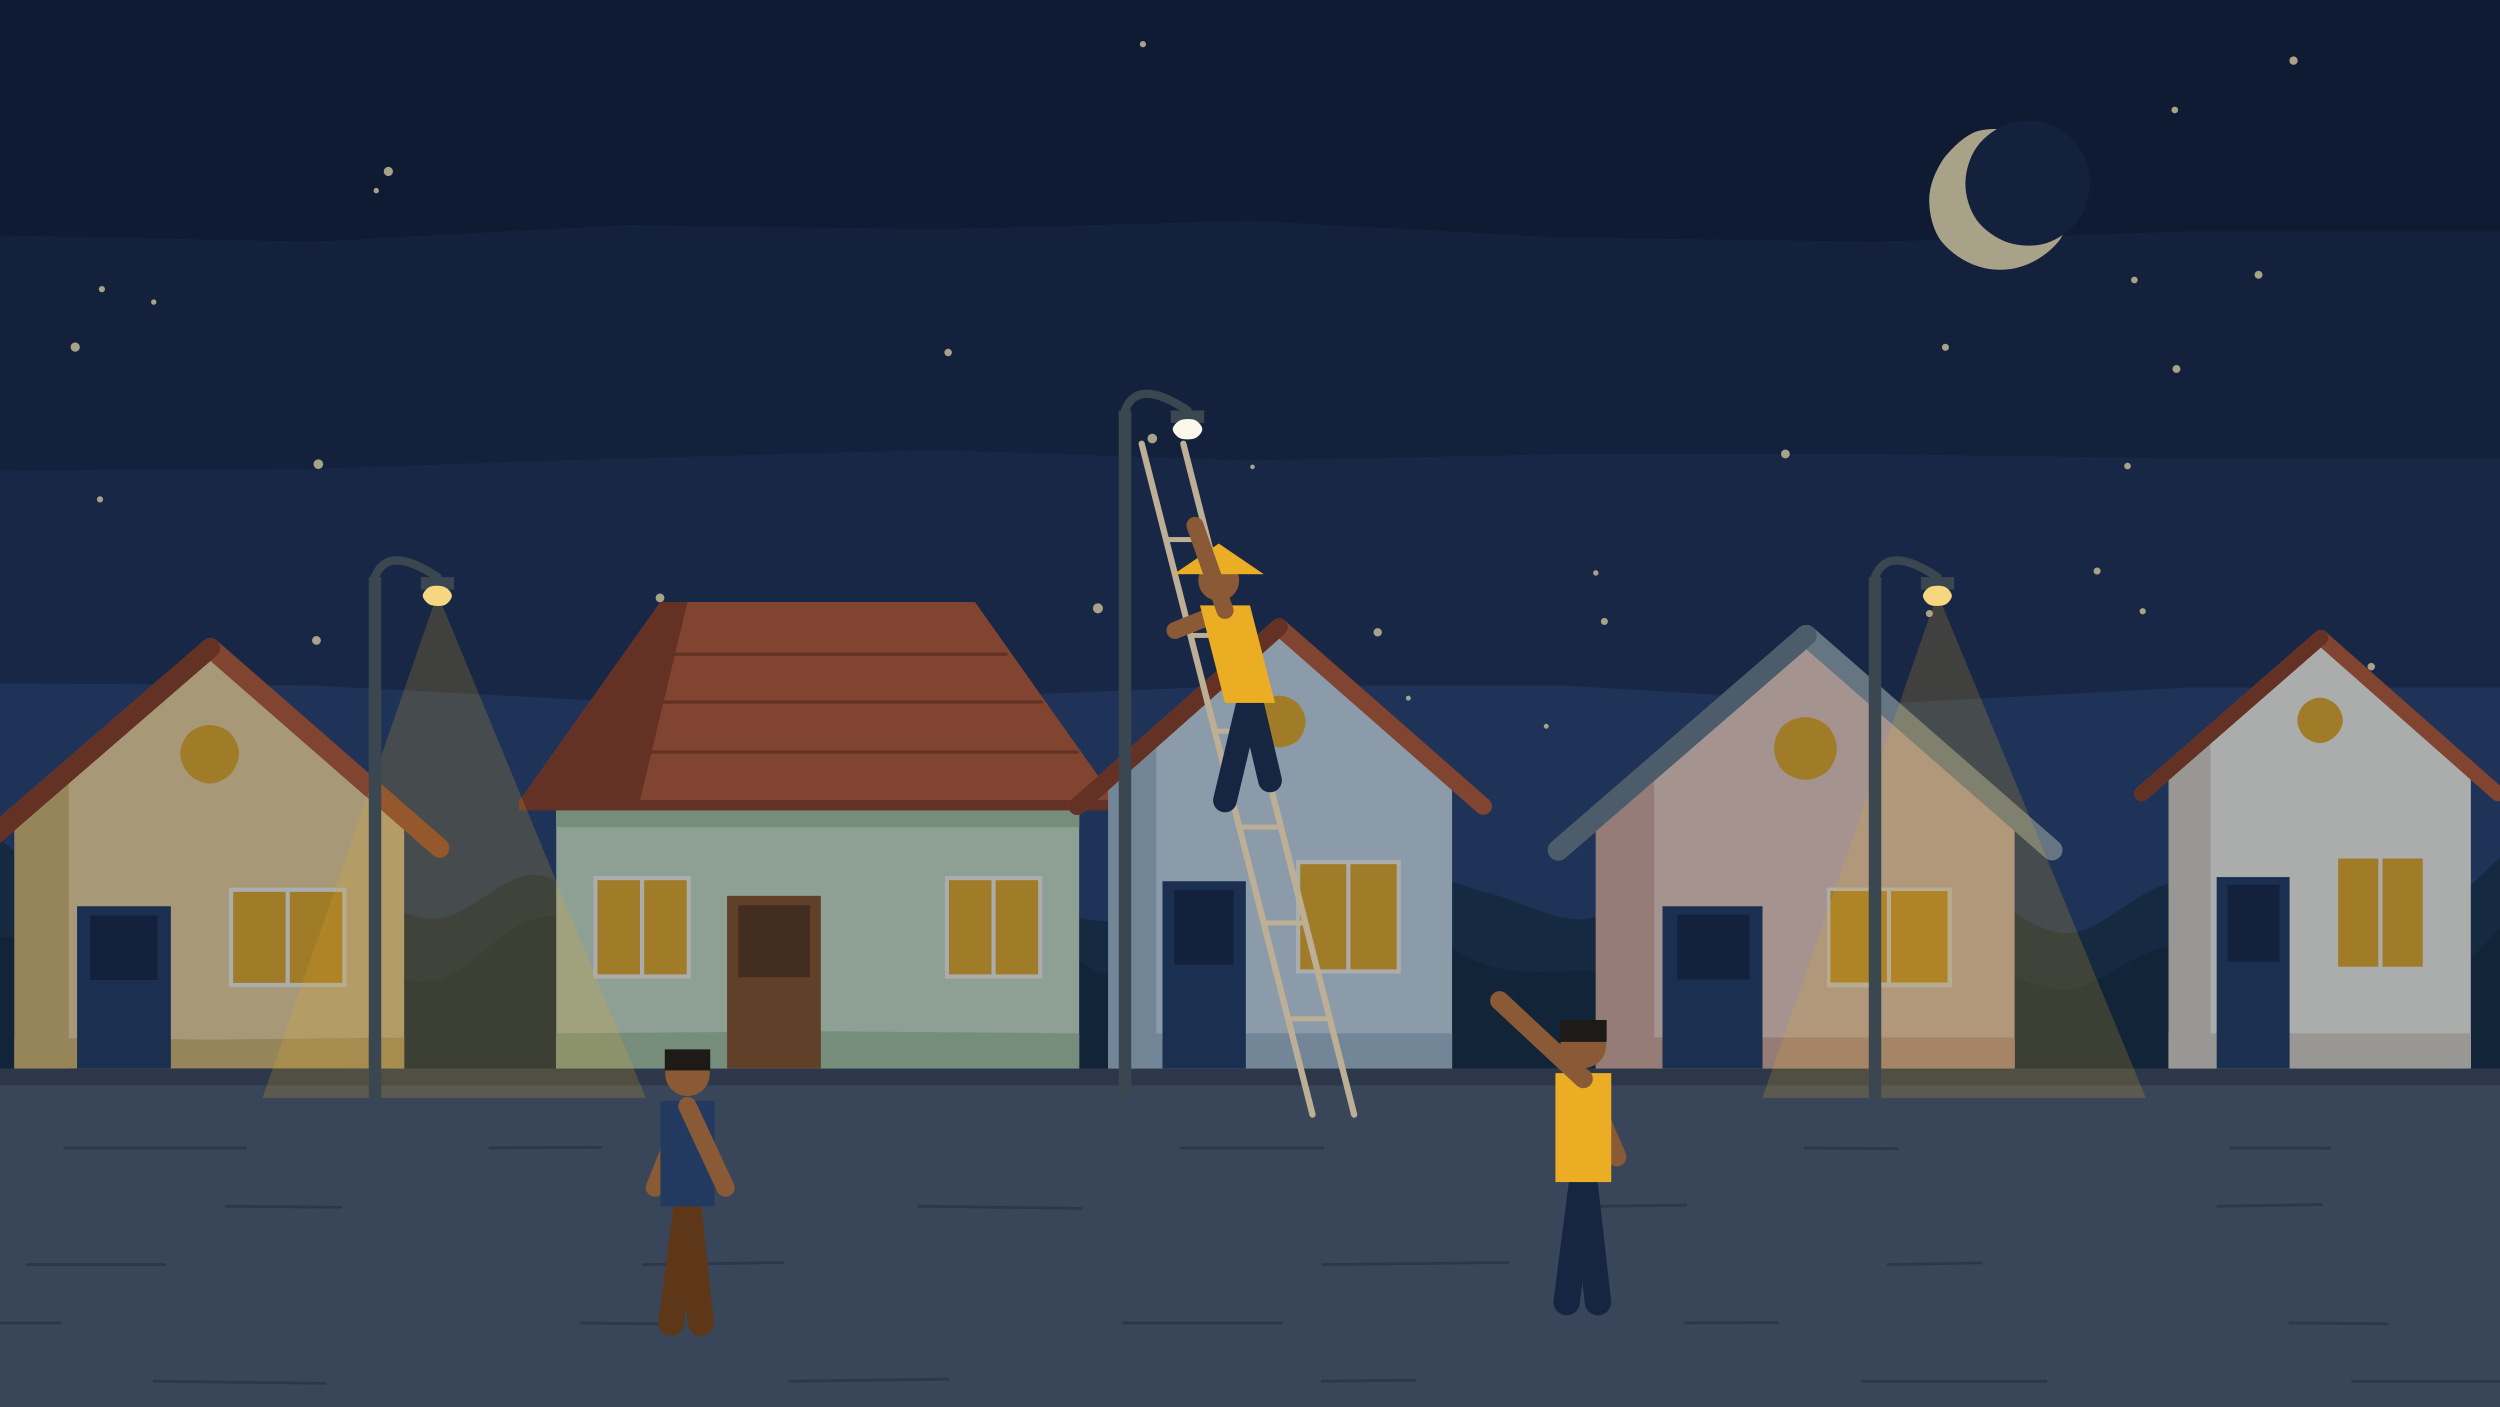
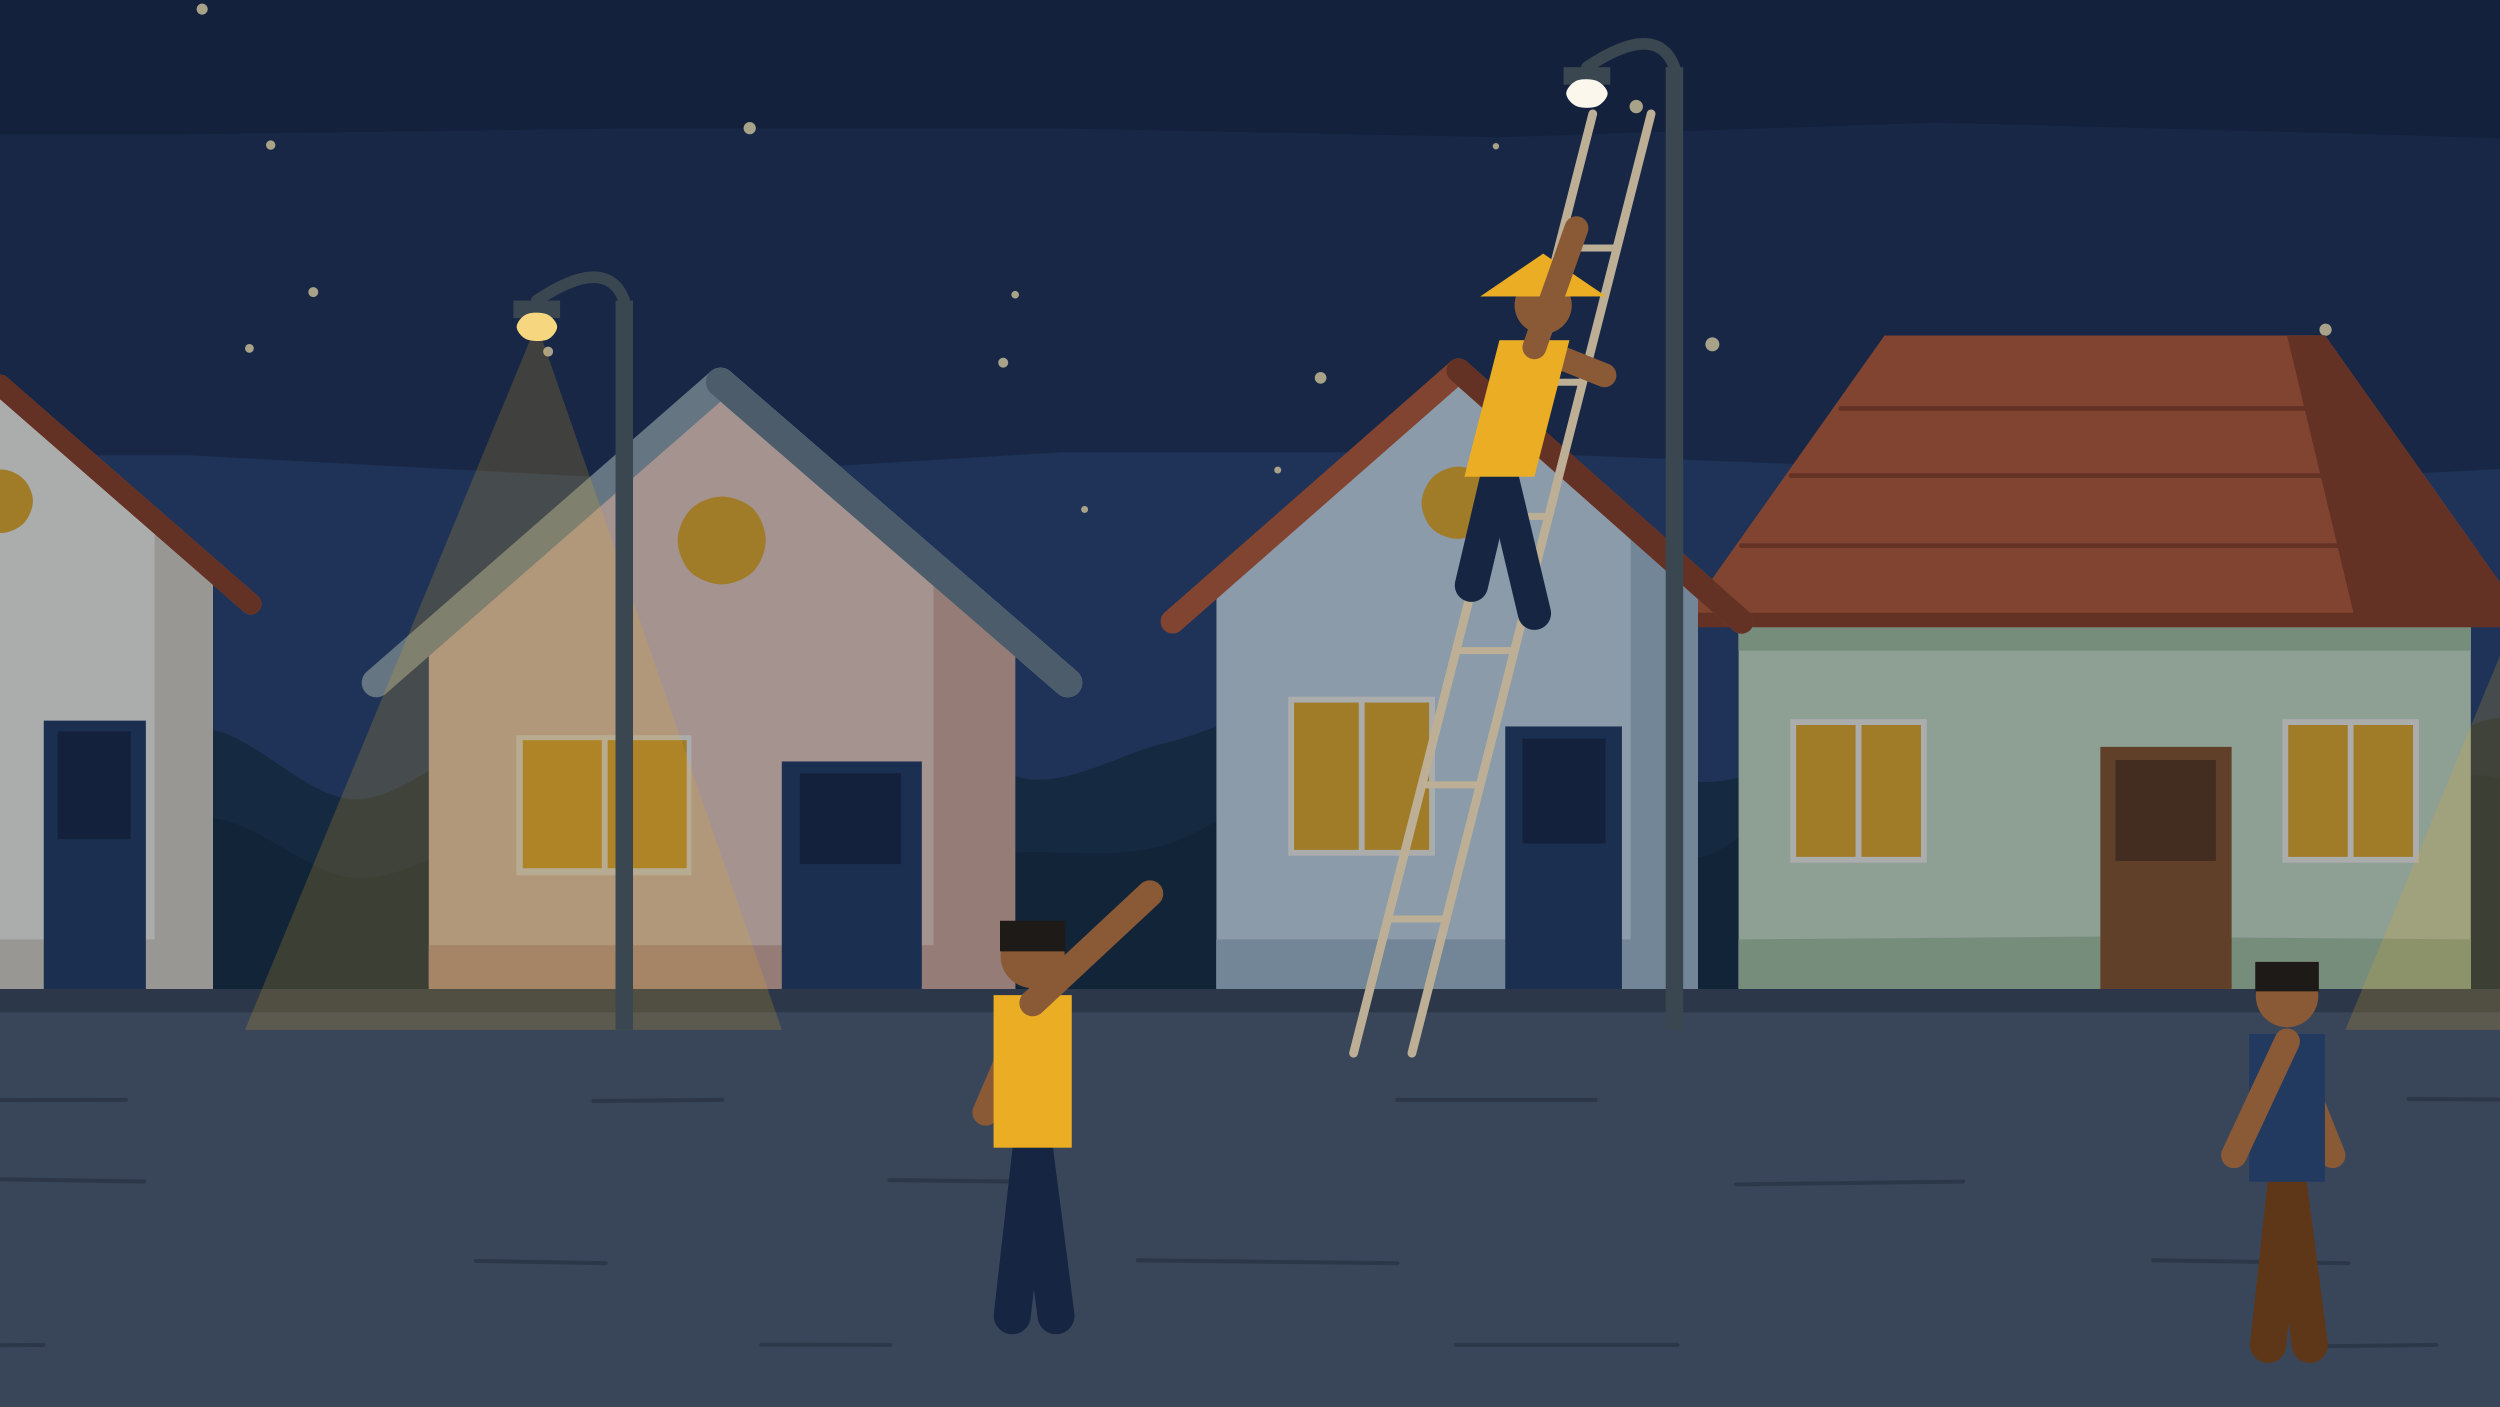
- <svg xmlns="http://www.w3.org/2000/svg" viewBox="0 0 1200 675" width="1200" height="675" role="img" aria-label="Penggantian Lampu Gang RW 02 3">
+ <svg xmlns="http://www.w3.org/2000/svg" viewBox="86 174 857 482" width="1200" height="675" role="img" aria-label="Penggantian Lampu Gang RW 02 3">
  <style>.g{fill:none;stroke-linecap:round;stroke-linejoin:round}</style>
-   <path fill="#101C33" d="M-20-20l1240 0 0 715-1240 0z" />
-   <path fill="#162542" d="M0 113l150 3 150-8 150 2 150-4 150 8 150 2 150-5 150 0 20 564-1240 0z" />
-   <path fill="#1C2F4F" d="M0 226l150-1 150-5 150-4 150 5 150-3 150 0 150 2 150 0 20 455-1240 0z" />
-   <path fill="#27406A" d="M0 328l150 1 150 8 150-2 150-6 150 0 150 9 150-8 150 0 20 345-1240 0z" />
-   <circle fill="#F6E7B5" cx="73.8" cy="145" r="1.3" />
-   <circle fill="#F6E7B5" cx="676" cy="335.1" r="1.2" />
-   <circle fill="#F6E7B5" cx="1084.1" cy="131.9" r="1.9" />
-   <circle fill="#F6E7B5" cx="152.8" cy="222.8" r="2.3" />
-   <circle fill="#F6E7B5" cx="1024.5" cy="134.4" r="1.6" />
-   <circle fill="#F6E7B5" cx="742.2" cy="348.6" r="1.2" />
-   <circle fill="#F6E7B5" cx="1006.6" cy="274.1" r="1.7" />
-   <circle fill="#F6E7B5" cx="48.9" cy="138.8" r="1.5" />
-   <circle fill="#F6E7B5" cx="151.9" cy="307.4" r="2.1" />
-   <circle fill="#F6E7B5" cx="1044.7" cy="177.1" r="1.9" />
-   <circle fill="#F6E7B5" cx="293" cy="329.9" r="1.5" />
-   <circle fill="#F6E7B5" cx="186.4" cy="82.3" r="2.2" />
-   <circle fill="#F6E7B5" cx="926.1" cy="294.5" r="1.7" />
-   <circle fill="#F6E7B5" cx="548.6" cy="21.2" r="1.5" />
-   <circle fill="#F6E7B5" cx="1043.9" cy="52.8" r="1.6" />
-   <circle fill="#F6E7B5" cx="36.1" cy="166.6" r="2.2" />
-   <circle fill="#F6E7B5" cx="770.1" cy="298.3" r="1.7" />
-   <circle fill="#F6E7B5" cx="1138.2" cy="320" r="1.8" />
-   <circle fill="#F6E7B5" cx="1100.9" cy="29.1" r="2" />
-   <circle fill="#F6E7B5" cx="180.6" cy="91.5" r="1.3" />
-   <circle fill="#F6E7B5" cx="553.1" cy="210.5" r="2.3" />
-   <circle fill="#F6E7B5" cx="1028.5" cy="293.4" r="1.5" />
-   <circle fill="#F6E7B5" cx="766" cy="275" r="1.3" />
-   <circle fill="#F6E7B5" cx="527" cy="292" r="2.4" />
-   <circle fill="#F6E7B5" cx="601.2" cy="224.1" r="1.1" />
-   <circle fill="#F6E7B5" cx="540.6" cy="353.5" r="2.1" />
-   <circle fill="#F6E7B5" cx="933.8" cy="166.7" r="1.7" />
-   <circle fill="#F6E7B5" cx="455.1" cy="169.2" r="1.8" />
-   <circle fill="#F6E7B5" cx="661.3" cy="303.5" r="2" />
-   <circle fill="#F6E7B5" cx="421.1" cy="329.9" r="1.3" />
-   <circle fill="#F6E7B5" cx="316.8" cy="287" r="2.1" />
-   <circle fill="#F6E7B5" cx="1021.2" cy="223.7" r="1.6" />
-   <circle fill="#F6E7B5" cx="48" cy="239.7" r="1.5" />
-   <circle fill="#F6E7B5" cx="857" cy="217.9" r="2.1" />
-   <path fill="#F6E7B5" d="M994 96c0 7-2 15-6 20-4 5-11 10-18 12-6 2-14 2-20 0-7-2-14-7-18-12-4-5-6-13-6-20 0-7 3-14 7-20 4-5 10-11 16-13 7-2 15-1 21 1 7 2 13 7 17 12 4 6 7 13 7 20z" />
-   <path fill="#162542" d="M1003.2 88c0 5.9-2.2 13-5.7 17.8-3.5 4.8-9.6 9.1-15.2 10.9-5.6 1.8-12.9 1.5-18.5-.3-5.6-1.9-11.6-6.1-15-10.8-3.4-4.8-5.5-11.8-5.4-17.6 0-5.8 2.1-12.8 5.5-17.5 3.4-4.8 9.3-9.1 14.8-11 5.6-1.9 13.1-2.2 18.7-.4 5.6 1.7 11.6 6.3 15.1 11.1 3.5 4.8 5.7 11.9 5.7 17.8z" />
-   <path fill="#1A3148" d="M-20 675c-210-43-8-215 0-257 8-42 31 2 46 3 15 1 31 3 46 2 15 0 31-4 46-4 15 0 31 3 46 7 15 3 31 16 46 15 15-1 31-21 46-21 15 0 31 18 46 23 15 4 31 7 46 3 15-3 31-24 46-25 15-1 31 18 46 20 15 2 31-8 46-8 15 1 31 10 46 9 15-1 31-17 46-17 15 1 31 22 46 21 15-1 31-24 46-27 15-3 31 7 46 10 15 4 31 14 46 12 15-2 31-24 46-23 15 1 31 28 46 29 15 1 31-23 46-26 15-3 31 2 46 6 15 5 31 21 46 21 15 0 31-18 46-23 15-4 31-7 46-4 15 3 31 22 46 23 15 2 31-10 46-13 15-3 35-47 46-7 11 41 225 209 18 251-207 42-1050 43-1260 0z" />
-   <path fill="#142A3C" d="M-20 675c-210-33-8-163 0-200 8-37 31-22 46-23 15 0 31 15 46 18 15 3 31 3 46 2 15-1 31-8 46-8 15 0 31 10 46 6 15-3 31-25 46-29 15-4 31 3 46 7 15 4 31 14 46 16 15 3 31-2 46-2 15 0 31 8 46 4 15-3 31-25 46-25 15 0 31 25 46 27 15 2 31-10 46-12 15-3 31 0 46-2 15-2 31-11 46-10 15 2 31 16 46 20 15 4 31 2 46 2 15 1 31 5 46 3 15-3 31-16 46-18 15-2 31 4 46 6 15 2 31 1 46 4 15 3 31 15 46 14 15-1 31-17 46-20 15-3 31 2 46 3 15 2 31 5 46 6 15 2 31 4 46 2 15-2 35-49 46-14 11 35 225 186 18 223-207 37-1050 33-1260 0z" />
-   <path fill="#F4DA9A" d="M7 513l0-121 94-79 93 79 0 121-94-1z" />
-   <path fill="#DDBB6F" d="M7 513l0-121 26-22 0 143z" />
-   <path fill="#DDBB6F" d="M7 498l94 1 93-1 0 15-93 0-94 0z" />
-   <path class="g" stroke="#BC5A30" stroke-width="9.4" d="M-10 407l111-96 110 96" />
-   <path class="g" stroke="#8E3F20" stroke-width="9.4" d="M-10 407l111-96" />
-   <path fill="#EAAD24" d="M114.7 361.8c0 3.3-1.8 7.5-4.2 9.9-2.3 2.4-6.6 4.4-9.9 4.4-3.3 0-7.5-2-9.9-4.4-2.3-2.4-4.2-6.6-4.2-9.9 0-3.3 1.9-7.6 4.2-9.9 2.4-2.3 6.6-3.9 9.9-3.9 3.3 0 7.6 1.6 9.9 3.9 2.4 2.3 4.2 6.6 4.2 9.9z" />
-   <path fill="#233A60" d="M37 435l45 0 0 78-45 0z" />
-   <path fill="#162542" d="M43.3 439.4l32.3 0 0 31-32.3 0z" />
-   <path fill="#FBF7EC" d="M109.9 426.1l56.4 0 0 47.7-56.4 0z" />
-   <path fill="#EAAD24" d="M111.9 428.1l52.4 0 0 43.7-52.4 0z" />
-   <path class="g" stroke="#FBF7EC" stroke-width="2" d="M138.1 428.1l0 43.7" />
-   <path fill="#CFE2C6" d="M267 380l126 0 125 0 0 133-126 0-125 0z" />
-   <path fill="#ABC8A2" d="M267 496l126-1 125 1 0 17-126 0-125 0z" />
-   <path fill="#ABC8A2" d="M267 380l126 0 125 0 0 17-125 0-126 0z" />
-   <path fill="#BC5A30" d="M249 385l68-96 151 0 68 96-144 0z" />
-   <path fill="#8E3F20" d="M249 385l68-96 13 0-23 96z" />
-   <path class="g" stroke="#8E3F20" stroke-width="1.6" d="M302 314l181 0M285 337l215 0M268 361l249 0" />
-   <path fill="#8E3F20" d="M249 384l144 0 143 0 0 5-144 0-143 0z" />
-   <path fill="#8B5427" d="M349 430l45 0 0 83-45 0z" />
-   <path fill="#5E3618" d="M354.4 434.5l34.4 0 0 34.6-34.4 0z" />
-   <path fill="#FBF7EC" d="M284.8 420.5l46.8 0 0 49.2-46.8 0z" />
-   <path fill="#EAAD24" d="M286.8 422.5l42.8 0 0 45.2-42.8 0z" />
-   <path class="g" stroke="#FBF7EC" stroke-width="2" d="M308.2 422.5l0 45.2" />
-   <path fill="#FBF7EC" d="M453.5 420.5l46.8 0 0 49.2-46.8 0z" />
-   <path fill="#EAAD24" d="M455.5 422.5l42.8 0 0 45.2-42.8 0z" />
-   <path class="g" stroke="#FBF7EC" stroke-width="2" d="M476.9 422.5l0 45.2" />
-   <path fill="#CBDCE6" d="M532 513l0-140 82-70 83 70 0 140z" />
-   <path fill="#A5BDCB" d="M532 513l0-140 23-20 0 160z" />
-   <path fill="#A5BDCB" d="M532 496l165 0 0 17-165 0z" />
-   <path class="g" stroke="#BC5A30" stroke-width="8.3" d="M517 387l97-86 98 86" />
-   <path class="g" stroke="#8E3F20" stroke-width="8.3" d="M517 387l97-86" />
-   <path fill="#EAAD24" d="M626.7 346.3c0 3-1.5 6.8-3.6 8.9-2.1 2.1-6 3.5-8.9 3.5-2.9-.1-6.7-1.6-8.7-3.7-2-2-3.6-5.8-3.6-8.7 0-2.9 1.5-6.7 3.6-8.7 2-2.1 5.8-3.7 8.7-3.7 2.9 .1 6.6 1.6 8.7 3.7 2.1 2.1 3.7 5.8 3.8 8.7z" />
-   <path fill="#233A60" d="M558 423l40 0 0 90-40 0z" />
-   <path fill="#162542" d="M563.6 427.2l28.5 0 0 35.9-28.5 0z" />
-   <path fill="#FBF7EC" d="M622.1 412.8l50.3 0 0 54.5-50.3 0z" />
-   <path fill="#EAAD24" d="M624.1 414.8l46.3 0 0 50.5-46.3 0z" />
-   <path class="g" stroke="#FBF7EC" stroke-width="2" d="M647.2 414.8l0 50.5" />
-   <path fill="#F1D0C0" d="M766 513l0-122 101-84 100 84 0 122-100 0z" />
-   <path fill="#D9AE9B" d="M766 513l0-122 28-23 0 145z" />
-   <path fill="#D9AE9B" d="M766 498l100 0 101 0 0 15-101 0-100 0z" />
-   <path class="g" stroke="#93A3AB" stroke-width="10" d="M748 408l119-103 118 103" />
-   <path class="g" stroke="#6E7E88" stroke-width="10" d="M748 408l119-103" />
-   <path fill="#EAAD24" d="M881.7 359.2c0 3.5-1.8 8.2-4.3 10.8-2.6 2.5-7.3 4.3-10.8 4.3-3.6 0-8.3-1.9-10.8-4.4-2.5-2.5-4.3-7.2-4.3-10.7 0-3.6 1.8-8.3 4.3-10.8 2.5-2.5 7.2-4.2 10.8-4.2 3.5 0 8.1 1.8 10.6 4.3 2.5 2.5 4.5 7.1 4.5 10.7z" />
-   <path fill="#233A60" d="M798 435l48 0 0 78-48 0z" />
-   <path fill="#162542" d="M805.1 439l34.7 0 0 31.2-34.7 0z" />
-   <path fill="#FBF7EC" d="M877 426l60 0 0 48-60 0z" />
-   <path fill="#EAAD24" d="M878.6 427.7l56.2 0 0 43.9-56.2 0z" />
-   <path class="g" stroke="#FBF7EC" stroke-width="2" d="M906.7 427.7l0 43.9" />
-   <path fill="#FBF7EC" d="M1041 513l0-144 73-61 72 61 0 144z" />
-   <path fill="#DED7C5" d="M1041 513l0-144 20-17 0 161z" />
-   <path fill="#DED7C5" d="M1041 496l145 0 0 17-145 0z" />
-   <path class="g" stroke="#BC5A30" stroke-width="7.2" d="M1028 381l86-75 85 75" />
-   <path class="g" stroke="#8E3F20" stroke-width="7.2" d="M1028 381l86-75" />
-   <path fill="#EAAD24" d="M1124.6 345.7c0 2.5-1.6 5.7-3.5 7.5-1.8 1.9-5 3.5-7.5 3.5-2.5 0-5.9-1.5-7.7-3.3-1.8-1.9-3.2-5.2-3.2-7.7 0-2.6 1.5-5.8 3.3-7.6 1.8-1.8 5.1-3.2 7.6-3.2 2.5 0 5.7 1.4 7.6 3.2 1.8 1.8 3.4 5.1 3.4 7.6z" />
-   <path fill="#233A60" d="M1064 421l35 0 0 92-35 0z" />
-   <path fill="#162542" d="M1069.2 424.7l25 0 0 36.9-25 0z" />
-   <path fill="#FBF7EC" d="M1120.3 410.1l44.6 0 0 55.9-44.6 0z" />
-   <path fill="#EAAD24" d="M1122.3 412.1l40.6 0 0 51.9-40.6 0z" />
-   <path class="g" stroke="#FBF7EC" stroke-width="2" d="M1142.6 412.1l0 51.9" />
-   <path fill="#0E183055" d="M-20-20l1240 0 0 715-1240 0z" />
-   <path fill="#39465A" d="M-20 513l1240 0 0 182-1240 0z" />
-   <path fill="#2C3849" d="M-20 513l155 0 155 0 155 0 155 0 155 0 155 0 155 0 155 0 0 8-155 0-155 0-155 0-155 0-155 0-155 0-155 0-155 0z" />
-   <path class="g" stroke="#2C3849" stroke-width="1.4" d="M31 551l87 0M235.1 551l53.3-.3M567 551l68 0M866.4 551l44.2 .4M1070.8 551l47.5 .1M108.5 579l55 .5M441 579l78 1M766.6 579l42.5-.5M1064.5 579l50.1-.8M13 607l66 0M309 607l67-1M635 607l89-1M906.3 607l44.6-.8M-35 635l64 0M278.8 635l41.2 .5M539 635l76 0M808.8 635l44.2-.1M1099.1 635l46.4 .4M74 663l82 1M379 663l76-1M634.7 663l44.4-.5M894 663l88 0M1129 663l75 0" />
-   <path fill="#EAAD2433" d="M210 285l-84 242 184 0z" />
-   <path fill="#3A4650" d="M177 277l6 0 0 125 0 125-6 0 0-125z" />
-   <path class="g" stroke="#3A4650" stroke-width="4" d="M180 277q6-16 30 0" />
-   <path fill="#3A4650" d="M202 277l16 0 0 6-16 0z" />
-   <path fill="#F6D77F" d="M216.9 286c0 1.4-1.7 3.6-3.4 4.4-1.7 .7-5.2 .6-7-.1-1.7-.7-3.5-2.9-3.6-4.3 0-1.4 1.8-3.7 3.6-4.4 1.7-.7 5.2-.6 6.9 .2 1.8 .7 3.5 2.8 3.5 4.2z" />
-   <path fill="#EAAD2433" d="M930 285l-84 242 184 0z" />
-   <path fill="#3A4650" d="M897 277l6 0 0 125 0 125-6 0 0-125z" />
-   <path class="g" stroke="#3A4650" stroke-width="4" d="M900 277q6-16 30 0" />
-   <path fill="#3A4650" d="M922 277l16 0 0 6-16 0z" />
-   <path fill="#F6D77F" d="M936.9 286c0 1.4-1.7 3.6-3.4 4.3-1.8 .7-5.3 .8-7.1 .1-1.7-.7-3.4-3-3.4-4.4 0-1.4 1.8-3.6 3.5-4.3 1.8-.7 5.3-.8 7 0 1.7 .7 3.4 2.9 3.4 4.3z" />
-   <path fill="#3A4650" d="M537 197l6 0 0 165 0 165-6 0 0-165z" />
-   <path class="g" stroke="#3A4650" stroke-width="4" d="M540 197q6-16 30 0" />
-   <path fill="#3A4650" d="M562 197l16 0 0 6-16 0z" />
-   <path fill="#FBF7EC" d="M577.1 206c0 1.5-1.8 3.7-3.6 4.4-1.7 .7-5.3 .7-7 0-1.8-.8-3.6-3-3.6-4.4 0-1.4 1.9-3.5 3.7-4.3 1.7-.7 5.2-.8 6.9-.1 1.8 .8 3.6 2.9 3.6 4.4z" />
-   <path class="g" stroke="#BDAF95" stroke-width="3" d="M630 535l-82-322" />
-   <path class="g" stroke="#BDAF95" stroke-width="3" d="M650 535l-82-322" />
-   <path class="g" stroke="#BDAF95" stroke-width="2.4" d="M618.3 489l20 0M606.6 443l20 0M594.9 397l20 0M583.1 351l20 0M571.4 305l20 0M559.7 259l20 0" />
-   <path class="g" stroke="#8A5A36" stroke-width="8.2" d="M588 293l-24 9.6" />
-   <path class="g" stroke="#162542" stroke-width="11.4" d="M600 333.8l-12 50.4" />
-   <path class="g" stroke="#162542" stroke-width="11.4" d="M600 333.8l9.6 40.8" />
-   <path fill="#EAAD24" d="M576 290.6l24 0 12 46.8-24 0z" />
-   <circle fill="#8A5A36" cx="585" cy="278.6" r="9.8" />
-   <path fill="#EAAD24" d="M563.4 275.6l21.6-14.7 21.6 14.7z" />
-   <path class="g" stroke="#8A5A36" stroke-width="8.2" d="M588 293l-14.4-40.8" />
-   <path class="g" stroke="#8A5A36" stroke-width="9.1" d="M760 517.8l16.1 37.5" />
-   <path class="g" stroke="#162542" stroke-width="12.7" d="M760 563l-8 62" />
-   <path class="g" stroke="#162542" stroke-width="12.7" d="M760 563l7 62" />
-   <path fill="#EAAD24" d="M746.6 515.1l26.8 0 0 52.3-26.8 0z" />
-   <circle fill="#8A5A36" cx="760" cy="501.7" r="11" />
-   <path fill="#1E1A18" d="M748.8 489.6l22.4 0 0 10.5-22.4 0z" />
-   <path class="g" stroke="#8A5A36" stroke-width="9.1" d="M760 517.8l-40.2-37.5" />
-   <path class="g" stroke="#8A5A36" stroke-width="8.8" d="M330 531l-15.6 39" />
-   <path class="g" stroke="#5E3618" stroke-width="12.4" d="M330 575.2l-7.8 59.8" />
-   <path class="g" stroke="#5E3618" stroke-width="12.4" d="M330 575.2l6.5 59.8" />
-   <path fill="#233A60" d="M317 528.4l26 0 0 50.7-26 0z" />
-   <circle fill="#8A5A36" cx="330" cy="515.4" r="10.7" />
-   <path fill="#1E1A18" d="M319.1 503.7l21.8 0 0 10.1-21.8 0z" />
-   <path class="g" stroke="#8A5A36" stroke-width="8.8" d="M330 531l18.2 39" />
+   <g transform="translate(1200 0) scale(-1 1)">
+     <path fill="#101C33" d="M-20-20l1240 0 0 715-1240 0z" />
+     <path fill="#162542" d="M0 113l150 3 150-8 150 2 150-4 150 8 150 2 150-5 150 0 20 564-1240 0z" />
+     <path fill="#1C2F4F" d="M0 226l150-1 150-5 150-4 150 5 150-3 150 0 150 2 150 0 20 455-1240 0z" />
+     <path fill="#27406A" d="M0 328l150 1 150 8 150-2 150-6 150 0 150 9 150-8 150 0 20 345-1240 0z" />
+     <circle fill="#F6E7B5" cx="73.8" cy="145" r="1.3" />
+     <circle fill="#F6E7B5" cx="676" cy="335.1" r="1.2" />
+     <circle fill="#F6E7B5" cx="1084.1" cy="131.9" r="1.9" />
+     <circle fill="#F6E7B5" cx="152.8" cy="222.8" r="2.3" />
+     <circle fill="#F6E7B5" cx="1024.5" cy="134.4" r="1.6" />
+     <circle fill="#F6E7B5" cx="742.2" cy="348.6" r="1.2" />
+     <circle fill="#F6E7B5" cx="1006.6" cy="274.1" r="1.7" />
+     <circle fill="#F6E7B5" cx="48.9" cy="138.8" r="1.5" />
+     <circle fill="#F6E7B5" cx="151.9" cy="307.4" r="2.1" />
+     <circle fill="#F6E7B5" cx="1044.7" cy="177.1" r="1.9" />
+     <circle fill="#F6E7B5" cx="293" cy="329.9" r="1.5" />
+     <circle fill="#F6E7B5" cx="186.4" cy="82.3" r="2.2" />
+     <circle fill="#F6E7B5" cx="926.1" cy="294.5" r="1.7" />
+     <circle fill="#F6E7B5" cx="548.6" cy="21.2" r="1.5" />
+     <circle fill="#F6E7B5" cx="1043.9" cy="52.8" r="1.6" />
+     <circle fill="#F6E7B5" cx="36.1" cy="166.6" r="2.2" />
+     <circle fill="#F6E7B5" cx="770.1" cy="298.3" r="1.7" />
+     <circle fill="#F6E7B5" cx="1138.2" cy="320" r="1.8" />
+     <circle fill="#F6E7B5" cx="1100.9" cy="29.1" r="2" />
+     <circle fill="#F6E7B5" cx="180.6" cy="91.5" r="1.3" />
+     <circle fill="#F6E7B5" cx="553.1" cy="210.5" r="2.3" />
+     <circle fill="#F6E7B5" cx="1028.5" cy="293.4" r="1.5" />
+     <circle fill="#F6E7B5" cx="766" cy="275" r="1.3" />
+     <circle fill="#F6E7B5" cx="527" cy="292" r="2.4" />
+     <circle fill="#F6E7B5" cx="601.2" cy="224.1" r="1.1" />
+     <circle fill="#F6E7B5" cx="540.6" cy="353.5" r="2.1" />
+     <circle fill="#F6E7B5" cx="933.8" cy="166.7" r="1.7" />
+     <circle fill="#F6E7B5" cx="455.1" cy="169.2" r="1.8" />
+     <circle fill="#F6E7B5" cx="661.3" cy="303.5" r="2" />
+     <circle fill="#F6E7B5" cx="421.1" cy="329.9" r="1.3" />
+     <circle fill="#F6E7B5" cx="316.8" cy="287" r="2.1" />
+     <circle fill="#F6E7B5" cx="1021.2" cy="223.7" r="1.6" />
+     <circle fill="#F6E7B5" cx="48" cy="239.7" r="1.5" />
+     <circle fill="#F6E7B5" cx="857" cy="217.9" r="2.1" />
+     <path fill="#F6E7B5" d="M994 96c0 7-2 15-6 20-4 5-11 10-18 12-6 2-14 2-20 0-7-2-14-7-18-12-4-5-6-13-6-20 0-7 3-14 7-20 4-5 10-11 16-13 7-2 15-1 21 1 7 2 13 7 17 12 4 6 7 13 7 20z" />
+     <path fill="#162542" d="M1003.2 88c0 5.9-2.2 13-5.7 17.8-3.5 4.8-9.6 9.1-15.2 10.9-5.6 1.8-12.9 1.5-18.5-.3-5.6-1.9-11.6-6.1-15-10.8-3.4-4.8-5.5-11.8-5.4-17.6 0-5.8 2.1-12.8 5.5-17.5 3.4-4.8 9.3-9.1 14.8-11 5.6-1.9 13.1-2.2 18.7-.4 5.6 1.7 11.6 6.3 15.1 11.1 3.5 4.8 5.7 11.9 5.7 17.8z" />
+     <path fill="#1A3148" d="M-20 675c-210-43-8-215 0-257 8-42 31 2 46 3 15 1 31 3 46 2 15 0 31-4 46-4 15 0 31 3 46 7 15 3 31 16 46 15 15-1 31-21 46-21 15 0 31 18 46 23 15 4 31 7 46 3 15-3 31-24 46-25 15-1 31 18 46 20 15 2 31-8 46-8 15 1 31 10 46 9 15-1 31-17 46-17 15 1 31 22 46 21 15-1 31-24 46-27 15-3 31 7 46 10 15 4 31 14 46 12 15-2 31-24 46-23 15 1 31 28 46 29 15 1 31-23 46-26 15-3 31 2 46 6 15 5 31 21 46 21 15 0 31-18 46-23 15-4 31-7 46-4 15 3 31 22 46 23 15 2 31-10 46-13 15-3 35-47 46-7 11 41 225 209 18 251-207 42-1050 43-1260 0z" />
+     <path fill="#142A3C" d="M-20 675c-210-33-8-163 0-200 8-37 31-22 46-23 15 0 31 15 46 18 15 3 31 3 46 2 15-1 31-8 46-8 15 0 31 10 46 6 15-3 31-25 46-29 15-4 31 3 46 7 15 4 31 14 46 16 15 3 31-2 46-2 15 0 31 8 46 4 15-3 31-25 46-25 15 0 31 25 46 27 15 2 31-10 46-12 15-3 31 0 46-2 15-2 31-11 46-10 15 2 31 16 46 20 15 4 31 2 46 2 15 1 31 5 46 3 15-3 31-16 46-18 15-2 31 4 46 6 15 2 31 1 46 4 15 3 31 15 46 14 15-1 31-17 46-20 15-3 31 2 46 3 15 2 31 5 46 6 15 2 31 4 46 2 15-2 35-49 46-14 11 35 225 186 18 223-207 37-1050 33-1260 0z" />
+     <path fill="#F4DA9A" d="M7 513l0-121 94-79 93 79 0 121-94-1z" />
+     <path fill="#DDBB6F" d="M7 513l0-121 26-22 0 143z" />
+     <path fill="#DDBB6F" d="M7 498l94 1 93-1 0 15-93 0-94 0z" />
+     <path class="g" stroke="#BC5A30" stroke-width="9.4" d="M-10 407l111-96 110 96" />
+     <path class="g" stroke="#8E3F20" stroke-width="9.4" d="M-10 407l111-96" />
+     <path fill="#EAAD24" d="M114.7 361.8c0 3.3-1.8 7.5-4.2 9.9-2.3 2.4-6.6 4.4-9.9 4.4-3.3 0-7.5-2-9.9-4.4-2.3-2.4-4.2-6.6-4.2-9.9 0-3.3 1.9-7.6 4.2-9.9 2.4-2.3 6.6-3.9 9.9-3.9 3.3 0 7.6 1.6 9.9 3.9 2.4 2.3 4.2 6.6 4.2 9.9z" />
+     <path fill="#233A60" d="M37 435l45 0 0 78-45 0z" />
+     <path fill="#162542" d="M43.3 439.4l32.3 0 0 31-32.3 0z" />
+     <path fill="#FBF7EC" d="M109.9 426.1l56.4 0 0 47.7-56.4 0z" />
+     <path fill="#EAAD24" d="M111.9 428.1l52.4 0 0 43.7-52.4 0z" />
+     <path class="g" stroke="#FBF7EC" stroke-width="2" d="M138.1 428.1l0 43.7" />
+     <path fill="#CFE2C6" d="M267 380l126 0 125 0 0 133-126 0-125 0z" />
+     <path fill="#ABC8A2" d="M267 496l126-1 125 1 0 17-126 0-125 0z" />
+     <path fill="#ABC8A2" d="M267 380l126 0 125 0 0 17-125 0-126 0z" />
+     <path fill="#BC5A30" d="M249 385l68-96 151 0 68 96-144 0z" />
+     <path fill="#8E3F20" d="M249 385l68-96 13 0-23 96z" />
+     <path class="g" stroke="#8E3F20" stroke-width="1.6" d="M302 314l181 0M285 337l215 0M268 361l249 0" />
+     <path fill="#8E3F20" d="M249 384l144 0 143 0 0 5-144 0-143 0z" />
+     <path fill="#8B5427" d="M349 430l45 0 0 83-45 0z" />
+     <path fill="#5E3618" d="M354.4 434.5l34.4 0 0 34.6-34.4 0z" />
+     <path fill="#FBF7EC" d="M284.8 420.5l46.8 0 0 49.2-46.8 0z" />
+     <path fill="#EAAD24" d="M286.8 422.5l42.8 0 0 45.2-42.8 0z" />
+     <path class="g" stroke="#FBF7EC" stroke-width="2" d="M308.2 422.5l0 45.2" />
+     <path fill="#FBF7EC" d="M453.5 420.5l46.8 0 0 49.2-46.8 0z" />
+     <path fill="#EAAD24" d="M455.5 422.5l42.8 0 0 45.2-42.8 0z" />
+     <path class="g" stroke="#FBF7EC" stroke-width="2" d="M476.9 422.5l0 45.2" />
+     <path fill="#CBDCE6" d="M532 513l0-140 82-70 83 70 0 140z" />
+     <path fill="#A5BDCB" d="M532 513l0-140 23-20 0 160z" />
+     <path fill="#A5BDCB" d="M532 496l165 0 0 17-165 0z" />
+     <path class="g" stroke="#BC5A30" stroke-width="8.3" d="M517 387l97-86 98 86" />
+     <path class="g" stroke="#8E3F20" stroke-width="8.3" d="M517 387l97-86" />
+     <path fill="#EAAD24" d="M626.7 346.3c0 3-1.5 6.8-3.6 8.9-2.1 2.1-6 3.5-8.9 3.5-2.9-.1-6.7-1.6-8.7-3.7-2-2-3.6-5.8-3.6-8.7 0-2.9 1.5-6.7 3.6-8.7 2-2.1 5.8-3.7 8.7-3.7 2.9 .1 6.6 1.6 8.7 3.7 2.1 2.1 3.7 5.8 3.8 8.7z" />
+     <path fill="#233A60" d="M558 423l40 0 0 90-40 0z" />
+     <path fill="#162542" d="M563.6 427.2l28.5 0 0 35.9-28.5 0z" />
+     <path fill="#FBF7EC" d="M622.1 412.8l50.3 0 0 54.5-50.3 0z" />
+     <path fill="#EAAD24" d="M624.1 414.8l46.3 0 0 50.5-46.3 0z" />
+     <path class="g" stroke="#FBF7EC" stroke-width="2" d="M647.2 414.8l0 50.5" />
+     <path fill="#F1D0C0" d="M766 513l0-122 101-84 100 84 0 122-100 0z" />
+     <path fill="#D9AE9B" d="M766 513l0-122 28-23 0 145z" />
+     <path fill="#D9AE9B" d="M766 498l100 0 101 0 0 15-101 0-100 0z" />
+     <path class="g" stroke="#93A3AB" stroke-width="10" d="M748 408l119-103 118 103" />
+     <path class="g" stroke="#6E7E88" stroke-width="10" d="M748 408l119-103" />
+     <path fill="#EAAD24" d="M881.7 359.2c0 3.5-1.8 8.2-4.3 10.8-2.6 2.5-7.3 4.3-10.8 4.3-3.6 0-8.3-1.9-10.8-4.4-2.5-2.5-4.3-7.2-4.3-10.7 0-3.6 1.8-8.3 4.3-10.8 2.5-2.5 7.2-4.2 10.8-4.2 3.5 0 8.1 1.8 10.6 4.3 2.5 2.5 4.5 7.1 4.5 10.7z" />
+     <path fill="#233A60" d="M798 435l48 0 0 78-48 0z" />
+     <path fill="#162542" d="M805.1 439l34.7 0 0 31.2-34.7 0z" />
+     <path fill="#FBF7EC" d="M877 426l60 0 0 48-60 0z" />
+     <path fill="#EAAD24" d="M878.6 427.7l56.2 0 0 43.9-56.2 0z" />
+     <path class="g" stroke="#FBF7EC" stroke-width="2" d="M906.7 427.7l0 43.9" />
+     <path fill="#FBF7EC" d="M1041 513l0-144 73-61 72 61 0 144z" />
+     <path fill="#DED7C5" d="M1041 513l0-144 20-17 0 161z" />
+     <path fill="#DED7C5" d="M1041 496l145 0 0 17-145 0z" />
+     <path class="g" stroke="#BC5A30" stroke-width="7.2" d="M1028 381l86-75 85 75" />
+     <path class="g" stroke="#8E3F20" stroke-width="7.2" d="M1028 381l86-75" />
+     <path fill="#EAAD24" d="M1124.6 345.7c0 2.5-1.6 5.7-3.5 7.5-1.8 1.9-5 3.5-7.5 3.5-2.5 0-5.9-1.5-7.7-3.3-1.8-1.9-3.2-5.2-3.2-7.7 0-2.6 1.5-5.8 3.3-7.6 1.8-1.8 5.1-3.2 7.6-3.2 2.5 0 5.7 1.4 7.6 3.2 1.8 1.8 3.4 5.1 3.4 7.6z" />
+     <path fill="#233A60" d="M1064 421l35 0 0 92-35 0z" />
+     <path fill="#162542" d="M1069.2 424.7l25 0 0 36.9-25 0z" />
+     <path fill="#FBF7EC" d="M1120.3 410.1l44.6 0 0 55.9-44.6 0z" />
+     <path fill="#EAAD24" d="M1122.3 412.1l40.6 0 0 51.9-40.6 0z" />
+     <path class="g" stroke="#FBF7EC" stroke-width="2" d="M1142.6 412.1l0 51.9" />
+     <path fill="#0E183055" d="M-20-20l1240 0 0 715-1240 0z" />
+     <path fill="#39465A" d="M-20 513l1240 0 0 182-1240 0z" />
+     <path fill="#2C3849" d="M-20 513l155 0 155 0 155 0 155 0 155 0 155 0 155 0 155 0 0 8-155 0-155 0-155 0-155 0-155 0-155 0-155 0-155 0z" />
+     <path class="g" stroke="#2C3849" stroke-width="1.4" d="M31 551l87 0M235.1 551l53.3-.3M567 551l68 0M866.4 551l44.2 .4M1070.8 551l47.5 .1M108.5 579l55 .5M441 579l78 1M766.6 579l42.5-.5M1064.5 579l50.1-.8M13 607l66 0M309 607l67-1M635 607l89-1M906.3 607l44.6-.8M-35 635l64 0M278.8 635l41.2 .5M539 635l76 0M808.8 635l44.2-.1M1099.1 635l46.4 .4M74 663l82 1M379 663l76-1M634.7 663l44.4-.5M894 663l88 0M1129 663l75 0" />
+     <path fill="#EAAD2433" d="M210 285l-84 242 184 0z" />
+     <path fill="#3A4650" d="M177 277l6 0 0 125 0 125-6 0 0-125z" />
+     <path class="g" stroke="#3A4650" stroke-width="4" d="M180 277q6-16 30 0" />
+     <path fill="#3A4650" d="M202 277l16 0 0 6-16 0z" />
+     <path fill="#F6D77F" d="M216.9 286c0 1.4-1.7 3.6-3.4 4.4-1.7 .7-5.2 .6-7-.1-1.7-.7-3.5-2.9-3.6-4.3 0-1.4 1.8-3.7 3.6-4.4 1.7-.7 5.2-.6 6.9 .2 1.8 .7 3.5 2.8 3.5 4.2z" />
+     <path fill="#EAAD2433" d="M930 285l-84 242 184 0z" />
+     <path fill="#3A4650" d="M897 277l6 0 0 125 0 125-6 0 0-125z" />
+     <path class="g" stroke="#3A4650" stroke-width="4" d="M900 277q6-16 30 0" />
+     <path fill="#3A4650" d="M922 277l16 0 0 6-16 0z" />
+     <path fill="#F6D77F" d="M936.9 286c0 1.4-1.7 3.6-3.4 4.3-1.8 .7-5.3 .8-7.1 .1-1.7-.7-3.4-3-3.4-4.4 0-1.4 1.8-3.6 3.5-4.3 1.8-.7 5.3-.8 7 0 1.7 .7 3.4 2.9 3.4 4.3z" />
+     <path fill="#3A4650" d="M537 197l6 0 0 165 0 165-6 0 0-165z" />
+     <path class="g" stroke="#3A4650" stroke-width="4" d="M540 197q6-16 30 0" />
+     <path fill="#3A4650" d="M562 197l16 0 0 6-16 0z" />
+     <path fill="#FBF7EC" d="M577.1 206c0 1.5-1.8 3.7-3.6 4.4-1.7 .7-5.3 .7-7 0-1.8-.8-3.6-3-3.6-4.4 0-1.4 1.9-3.5 3.7-4.3 1.7-.7 5.2-.8 6.9-.1 1.8 .8 3.6 2.9 3.6 4.4z" />
+     <path class="g" stroke="#BDAF95" stroke-width="3" d="M630 535l-82-322" />
+     <path class="g" stroke="#BDAF95" stroke-width="3" d="M650 535l-82-322" />
+     <path class="g" stroke="#BDAF95" stroke-width="2.4" d="M618.3 489l20 0M606.6 443l20 0M594.9 397l20 0M583.1 351l20 0M571.4 305l20 0M559.7 259l20 0" />
+     <path class="g" stroke="#8A5A36" stroke-width="8.2" d="M588 293l-24 9.6" />
+     <path class="g" stroke="#162542" stroke-width="11.4" d="M600 333.8l-12 50.4" />
+     <path class="g" stroke="#162542" stroke-width="11.4" d="M600 333.8l9.6 40.8" />
+     <path fill="#EAAD24" d="M576 290.6l24 0 12 46.8-24 0z" />
+     <circle fill="#8A5A36" cx="585" cy="278.6" r="9.8" />
+     <path fill="#EAAD24" d="M563.4 275.6l21.6-14.7 21.6 14.7z" />
+     <path class="g" stroke="#8A5A36" stroke-width="8.2" d="M588 293l-14.4-40.8" />
+     <path class="g" stroke="#8A5A36" stroke-width="9.1" d="M760 517.8l16.1 37.5" />
+     <path class="g" stroke="#162542" stroke-width="12.7" d="M760 563l-8 62" />
+     <path class="g" stroke="#162542" stroke-width="12.7" d="M760 563l7 62" />
+     <path fill="#EAAD24" d="M746.6 515.1l26.8 0 0 52.3-26.8 0z" />
+     <circle fill="#8A5A36" cx="760" cy="501.7" r="11" />
+     <path fill="#1E1A18" d="M748.8 489.6l22.4 0 0 10.5-22.4 0z" />
+     <path class="g" stroke="#8A5A36" stroke-width="9.1" d="M760 517.8l-40.2-37.5" />
+     <path class="g" stroke="#8A5A36" stroke-width="8.8" d="M330 531l-15.6 39" />
+     <path class="g" stroke="#5E3618" stroke-width="12.4" d="M330 575.2l-7.8 59.8" />
+     <path class="g" stroke="#5E3618" stroke-width="12.4" d="M330 575.2l6.5 59.8" />
+     <path fill="#233A60" d="M317 528.4l26 0 0 50.7-26 0z" />
+     <circle fill="#8A5A36" cx="330" cy="515.4" r="10.7" />
+     <path fill="#1E1A18" d="M319.1 503.7l21.8 0 0 10.1-21.8 0z" />
+     <path class="g" stroke="#8A5A36" stroke-width="8.8" d="M330 531l18.2 39" />
+   </g>
</svg>
